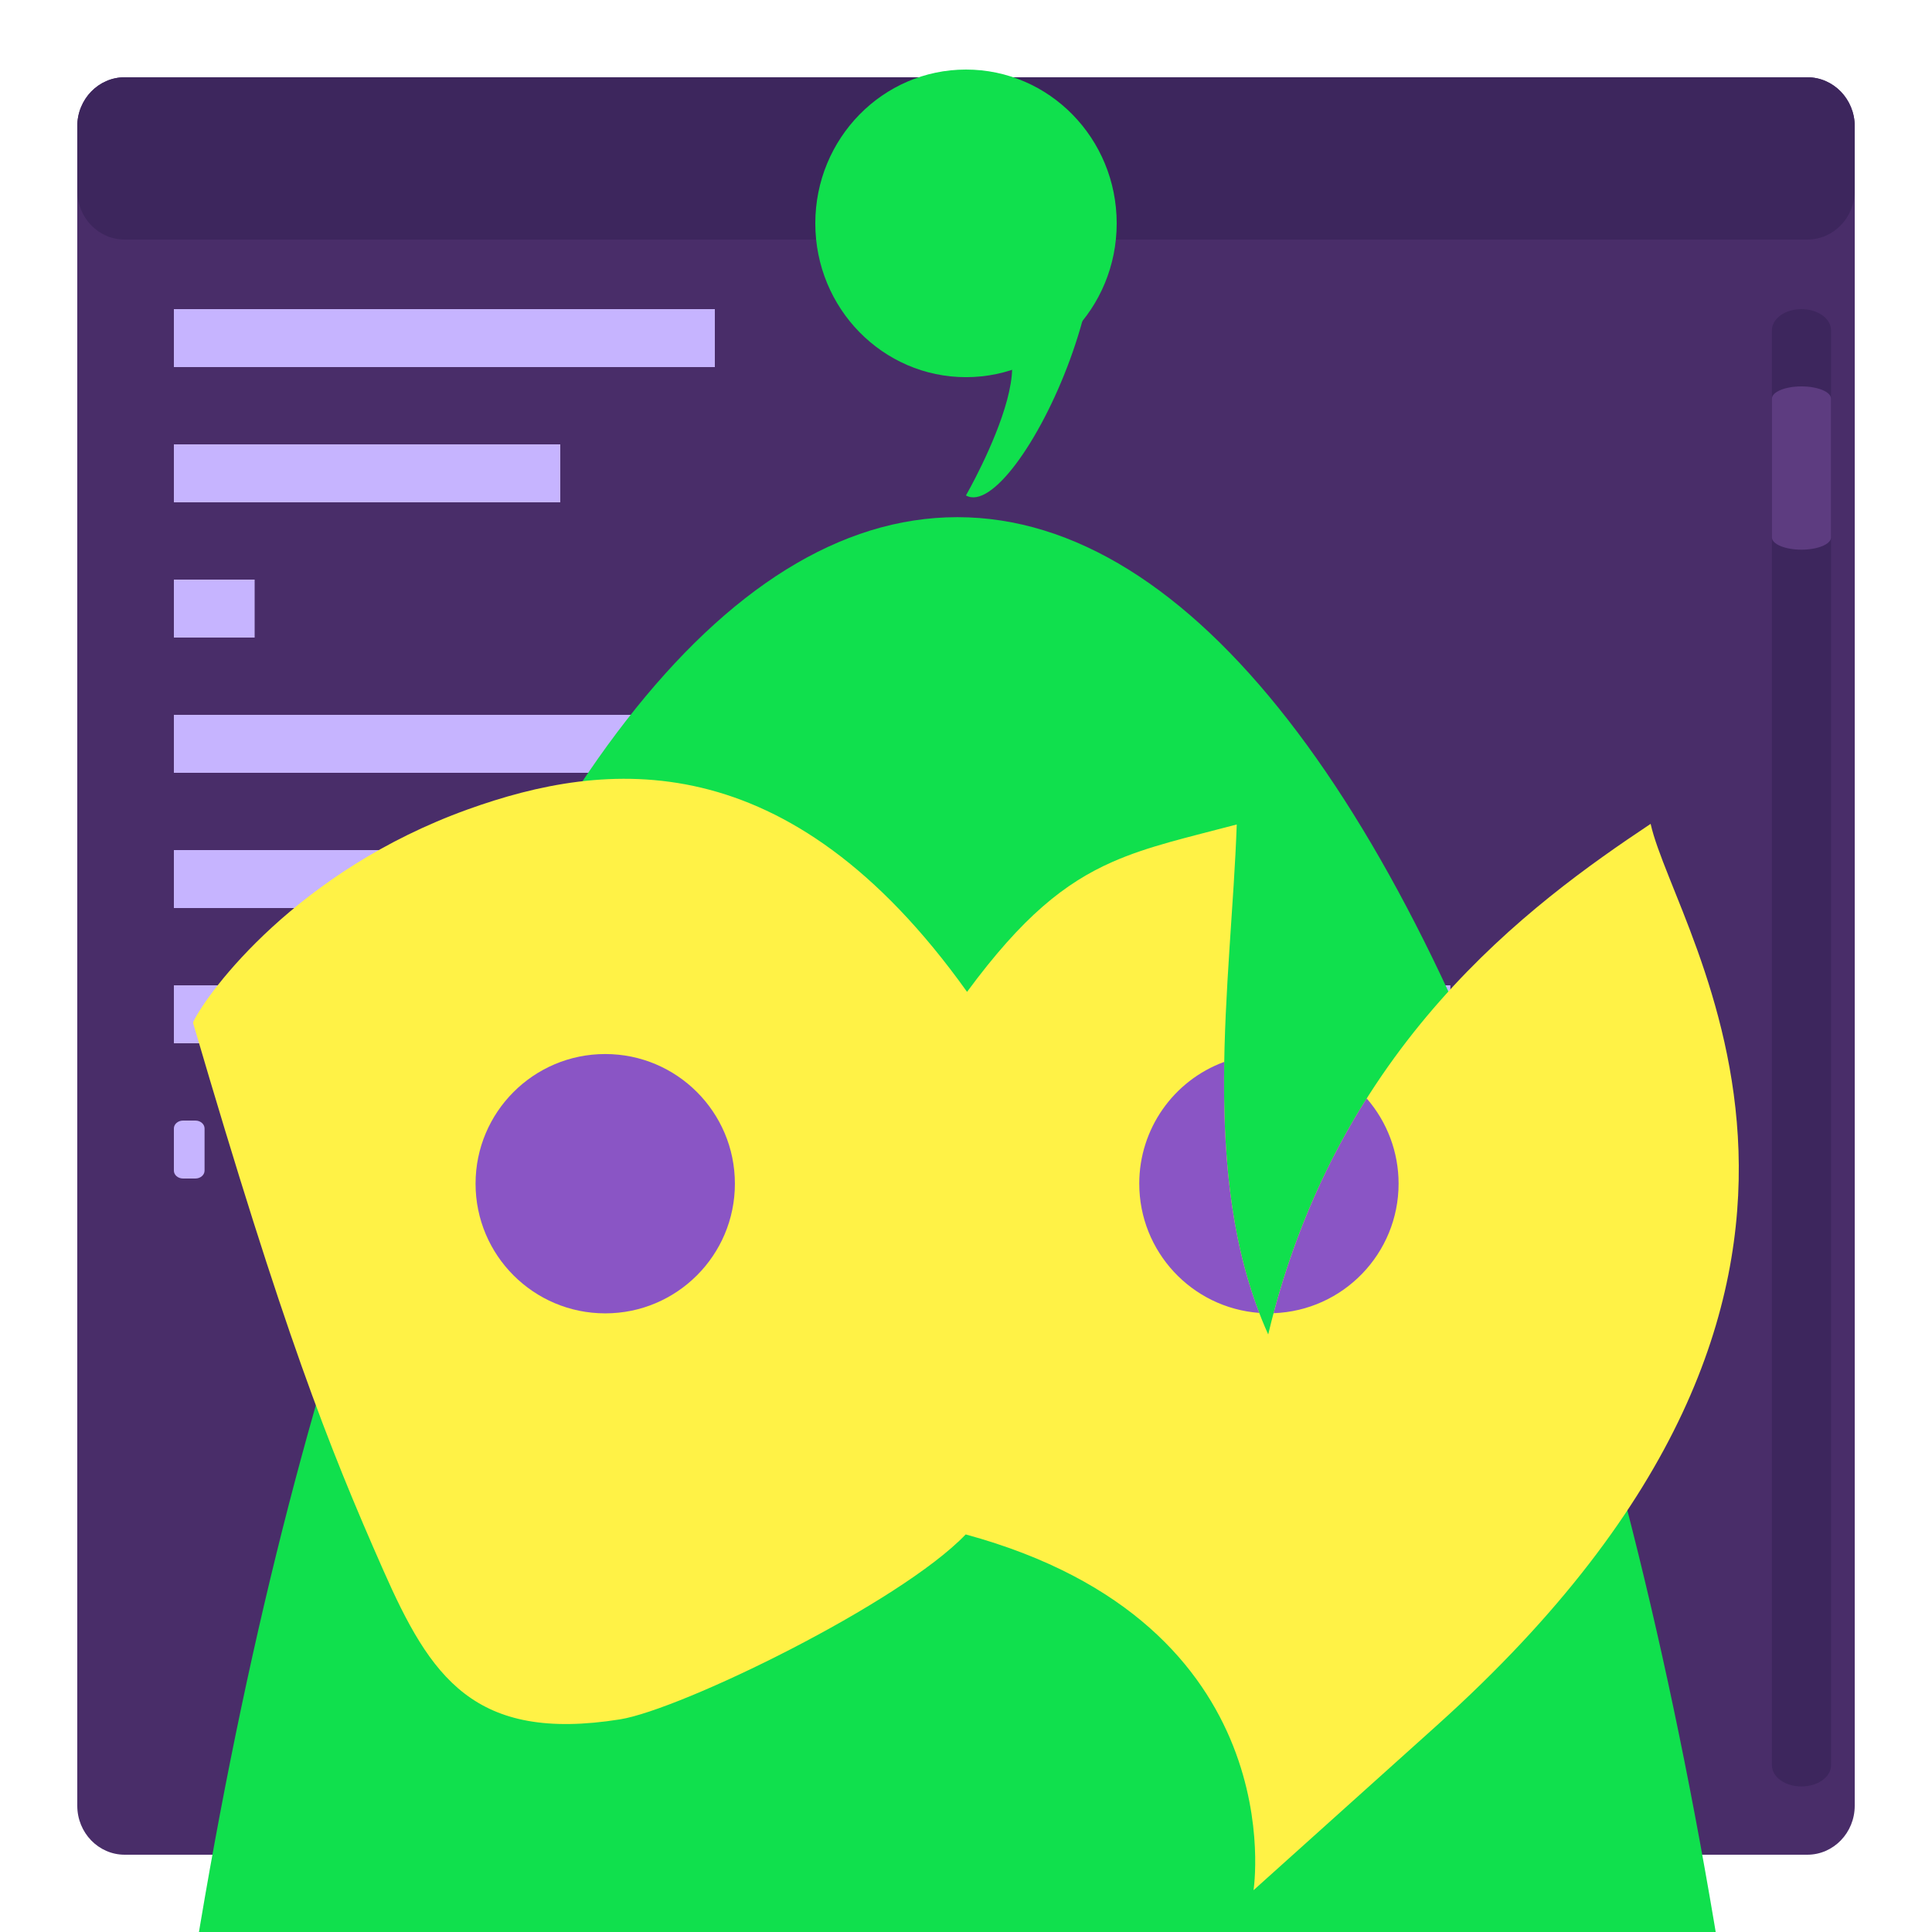
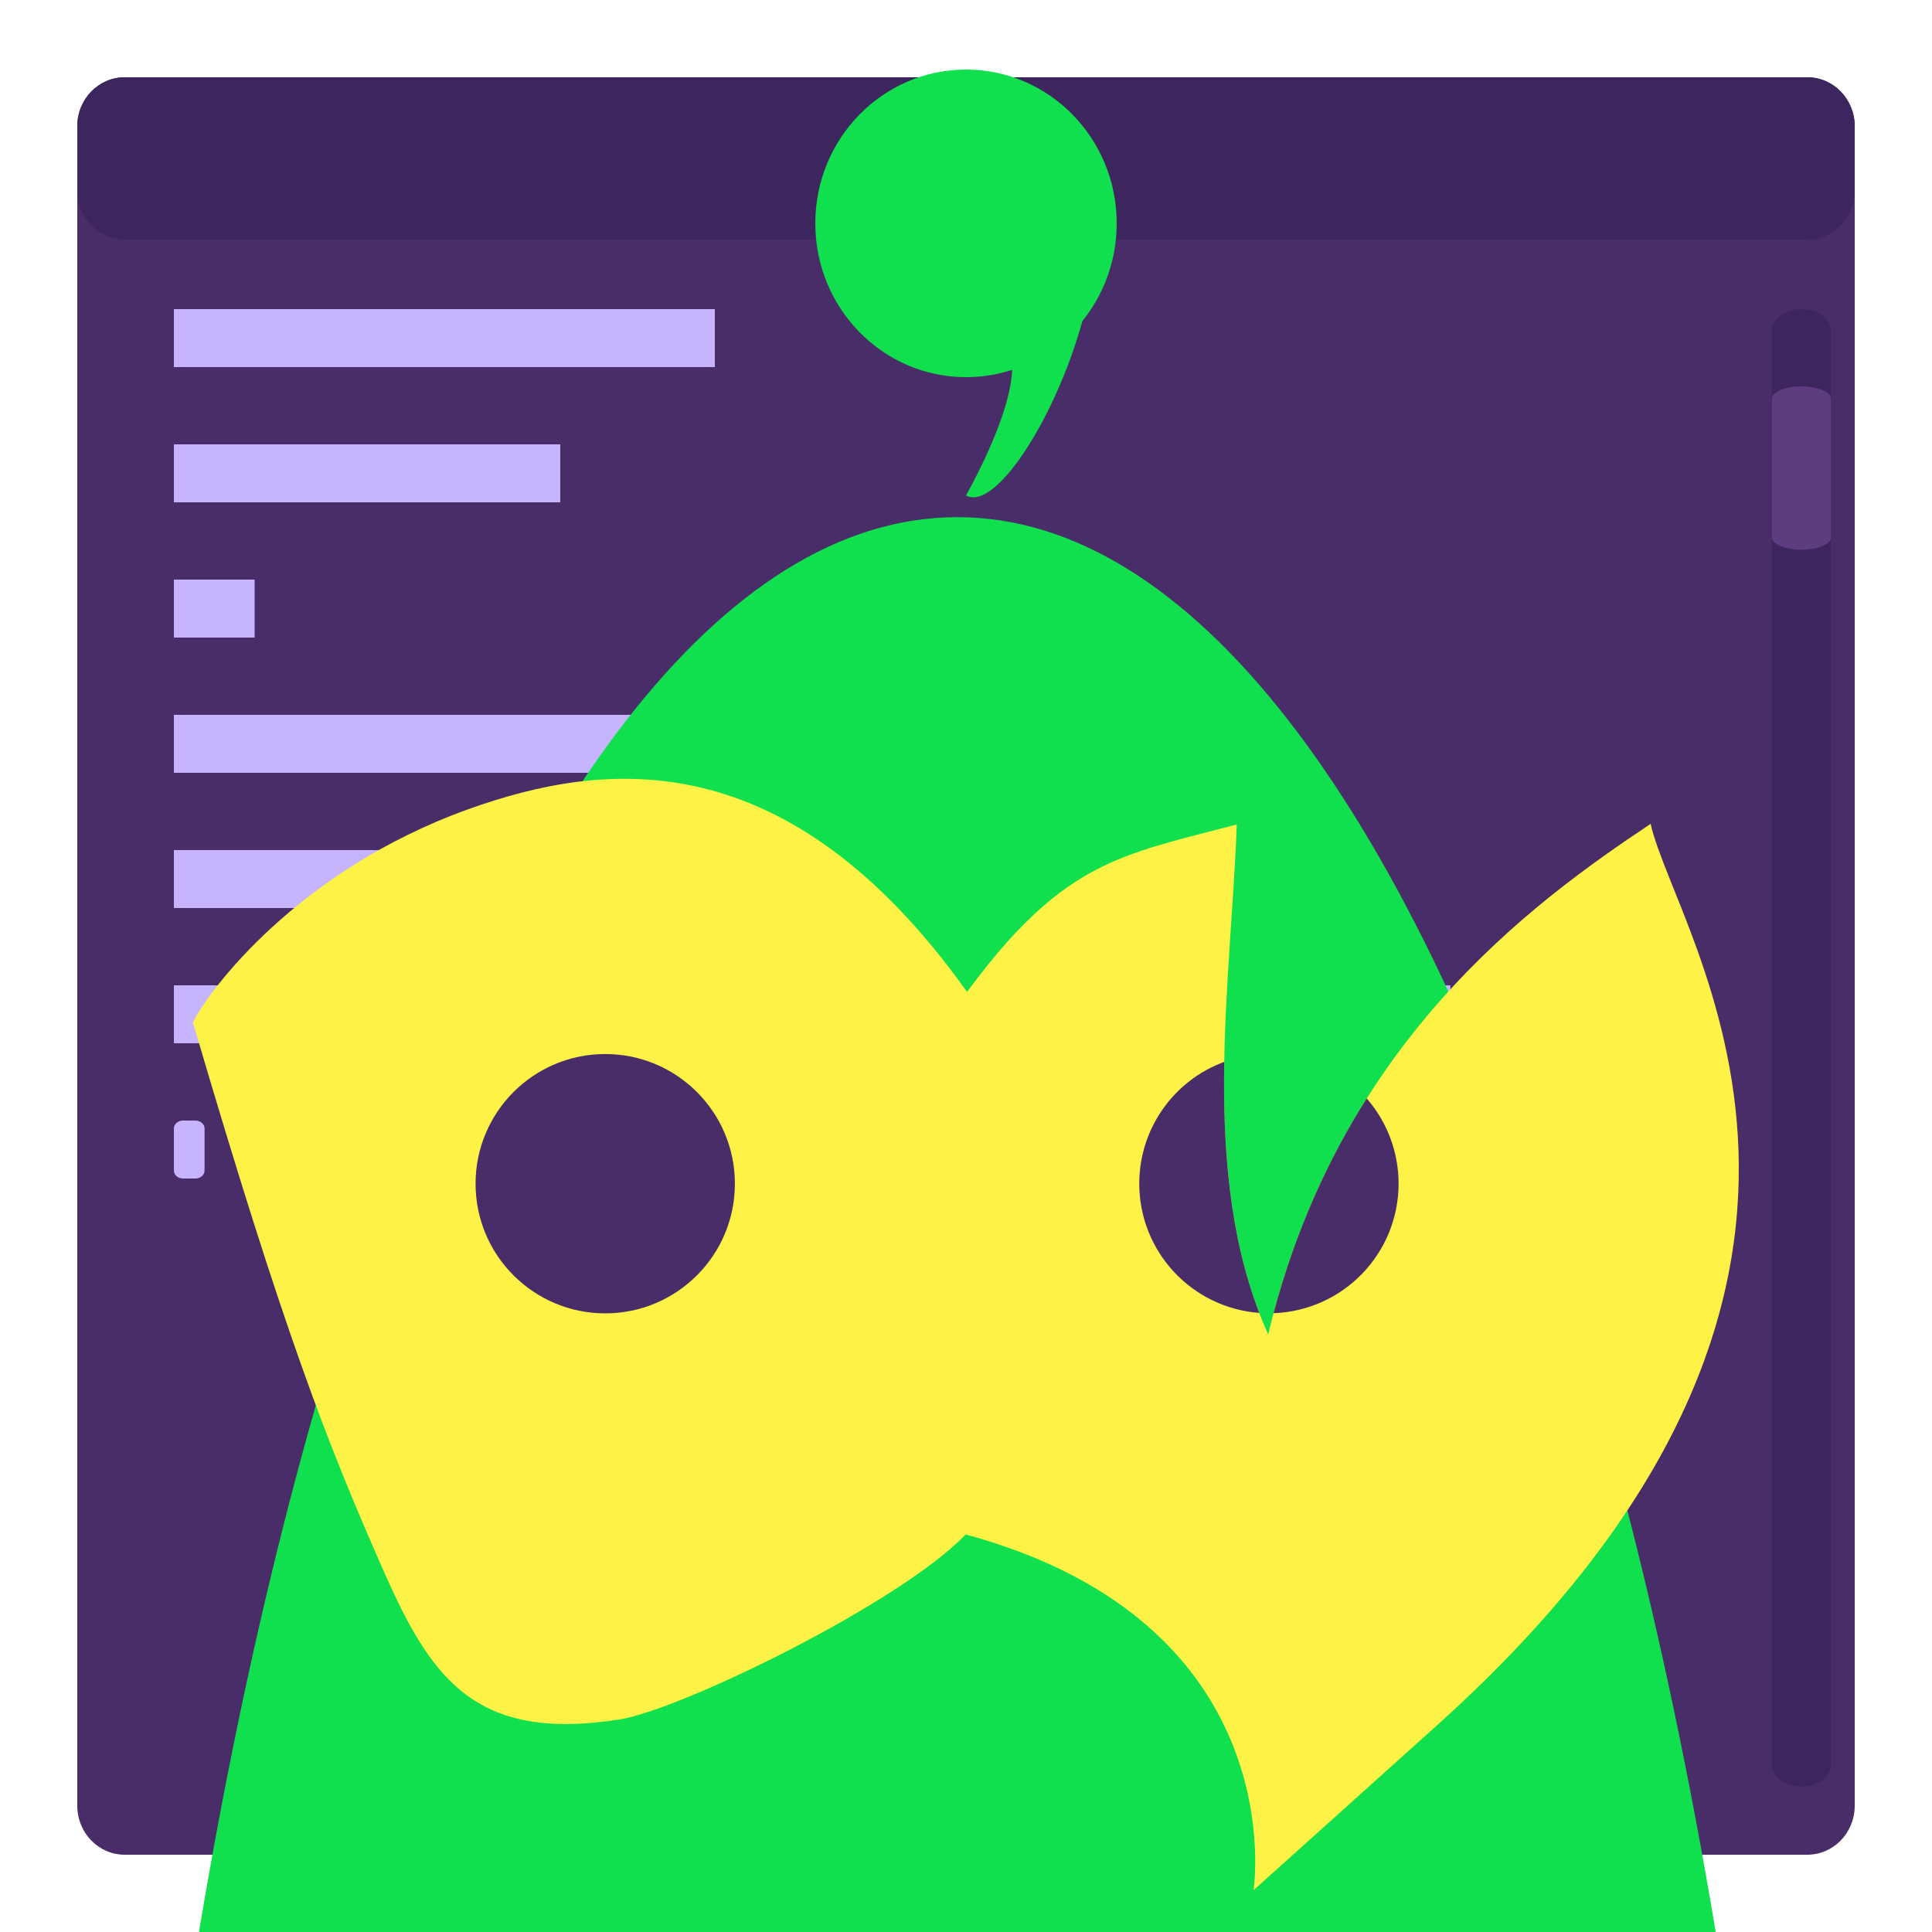
<svg xmlns="http://www.w3.org/2000/svg" viewBox="0 0 500 500" version="1.1" id="svg1" width="500" height="500">
  <defs id="defs1">
    </defs>
  <g id="g2" transform="matrix(0.5111111,0,0,0.5281744,255.6222,150.4591)">
    <rect x="-461" y="-247" rx="24" ry="24" width="900" height="870.924" fill="#492d69" id="rect3" />
    <rect x="-461" y="-247" rx="24" ry="23.995" width="900" height="79.519" fill="#3d265d" id="rect4" style="stroke-width:1.151" />
    <g transform="translate(-411,-147)" id="g10">
      <rect x="-1.087" y="13.599" rx="0" ry="12.622" width="273.913" height="28.4" fill="#5d3c80" id="rect5" style="fill:#c6b4ff;fill-opacity:1;stroke-width:0.822" />
      <rect x="-1.087" y="79.865" rx="0" ry="12.622" width="195.652" height="28.4" fill="#5d3c80" id="rect6" style="fill:#c6b4ff;fill-opacity:1;stroke-width:0.77" />
      <rect x="-1.087" y="146.131" rx="0" ry="12.622" width="40.896" height="28.4" fill="#5d3c80" id="rect6-6" style="fill:#c6b4ff;fill-opacity:1;stroke-width:0.352" />
      <rect x="-1.087" y="212.397" rx="0" ry="12.622" width="447.433" height="28.4" fill="#5d3c80" id="rect8" style="fill:#c6b4ff;fill-opacity:1;stroke-width:1.296" />
      <rect x="-1.087" y="278.663" rx="0" ry="12.622" width="342.151" height="28.4" fill="#5d3c80" id="rect9" style="fill:#c6b4ff;fill-opacity:1;stroke-width:0.891" />
      <rect x="-1.087" y="344.929" rx="0" ry="12.622" width="646.342" height="28.4" fill="#5d3c80" id="rect10" style="fill:#c6b4ff;fill-opacity:1;stroke-width:1.844" />
    </g>
    <rect x="-412.087" y="264.195" width="15.534" height="28.4" rx="4.66" ry="3.873" fill="#c6b4ff" id="rect11" style="stroke-width:1.416" />
    <rect x="397.078" y="-133.401" rx="22.441" ry="10.341" width="29.922" height="723.875" fill="#3d265d" id="rect12" style="stroke-width:2.539" />
    <rect x="397.078" y="-95.535" rx="22.441" ry="6" width="29.922" height="80" fill="#5d3c80" id="rect13" style="stroke-width:1.934" />
  </g>
  <g id="g4-9" transform="matrix(1.173446,0,0,1.197658,-71.9119,-395.473)" style="fill:#10e04d;fill-opacity:1">
    <path id="rect4-7" style="fill:#10e04d;fill-opacity:1;stroke-width:4.42" d="m 295.481,360.336 c -25.569,-21.096 -45.854,-4.43 -51.407,8.248 -6.93,15.823 5.052,41.583 25.792,34.816 30.128,-9.83 4.452,33.864 4.452,33.864 11.105,6.186 43.049,-58.87 21.163,-76.927 z" />
    <circle style="fill:#10e04d;fill-opacity:1;stroke-width:4.924" id="path3-7-3" cx="274.33" cy="378.47" r="33.235" />
  </g>
  <ellipse style="fill:#10e04d;fill-opacity:1;stroke-width:56.814" id="path3" cx="247.759" cy="802.342" rx="220" ry="668.5" />
  <g id="g17" transform="translate(-3.3782154e-7,116.5512)" style="display:inline">
    <path id="path1" style="opacity:1;fill:#fff246;fill-opacity:1;stroke-width:2.151" d="M 121.081,92.915 C 76.998,108.78 53.883,139.925 50.002,147.93 c -0.003,0.007 -1.9e-5,0.013 0,0.02 3.16e-4,0.114 -4.93e-4,0.225 0,0.339 2.3e-5,0.006 -2.2e-5,0.011 0,0.016 23.459,79.995 34.84,108.99 49.128,141.364 12.256,27.77 23.477,44.76 61.291,38.756 15.77,-2.504 72.483,-30.068 89.5,-47.867 85.251,23.2 74.492,92.073 74.492,92.073 L 371.96,329.897 C 499.657,215.131 433.755,126.06 427.183,96.663 395.899,117.495 346.11,153.937 328.208,228.793 c -18.201,-40.342 -9.55,-91.131 -8.139,-131.971 -12.835,3.392 -22.888,5.598 -32.155,9.681 -12.366,5.448 -23.333,14.237 -37.641,33.64 C 203.798,75.035 156.575,80.141 121.081,92.915 Z" />
-     <g id="g4" transform="matrix(1.009673,0,0,1.009673,-120.3507,-192.3423)" style="fill:#8a55c5;fill-opacity:1">
-       <circle style="fill:#8a55c5;fill-opacity:1;stroke-width:4.924" id="path3-7" cx="274.33" cy="378.47" r="33.235" />
+     <g id="g4" transform="matrix(1.009673,0,0,1.009673,-120.3507,-192.3423)" style="fill:#492d69;fill-opacity:1">
+       <circle style="fill:#492d69;fill-opacity:1;stroke-width:4.924" id="path3-7" cx="274.33" cy="378.47" r="33.235" />
    </g>
  </g>
-   <path id="path3-9" style="fill:#8a55c5;fill-opacity:1;stroke-width:31.249" d="m 316.831,274.814 c -13.211,4.85 -21.992,17.428 -21.992,31.501 2.6e-4,17.564 13.544,32.156 31.059,33.463 -7.747,-20.172 -9.44,-42.622 -9.067,-64.964 z m 36.862,9.453 c -9.856,15.589 -18.329,33.919 -24.102,55.584 18.057,-0.643 32.363,-15.468 32.362,-33.536 -1.2e-4,-8.106 -2.934,-15.937 -8.26,-22.048 z" />
+   <path id="path3-9" style="fill:#492d69;fill-opacity:1;stroke-width:31.249" d="m 316.831,274.814 c -13.211,4.85 -21.992,17.428 -21.992,31.501 2.6e-4,17.564 13.544,32.156 31.059,33.463 -7.747,-20.172 -9.44,-42.622 -9.067,-64.964 z m 36.862,9.453 c -9.856,15.589 -18.329,33.919 -24.102,55.584 18.057,-0.643 32.363,-15.468 32.362,-33.536 -1.2e-4,-8.106 -2.934,-15.937 -8.26,-22.048 z" />
</svg>
